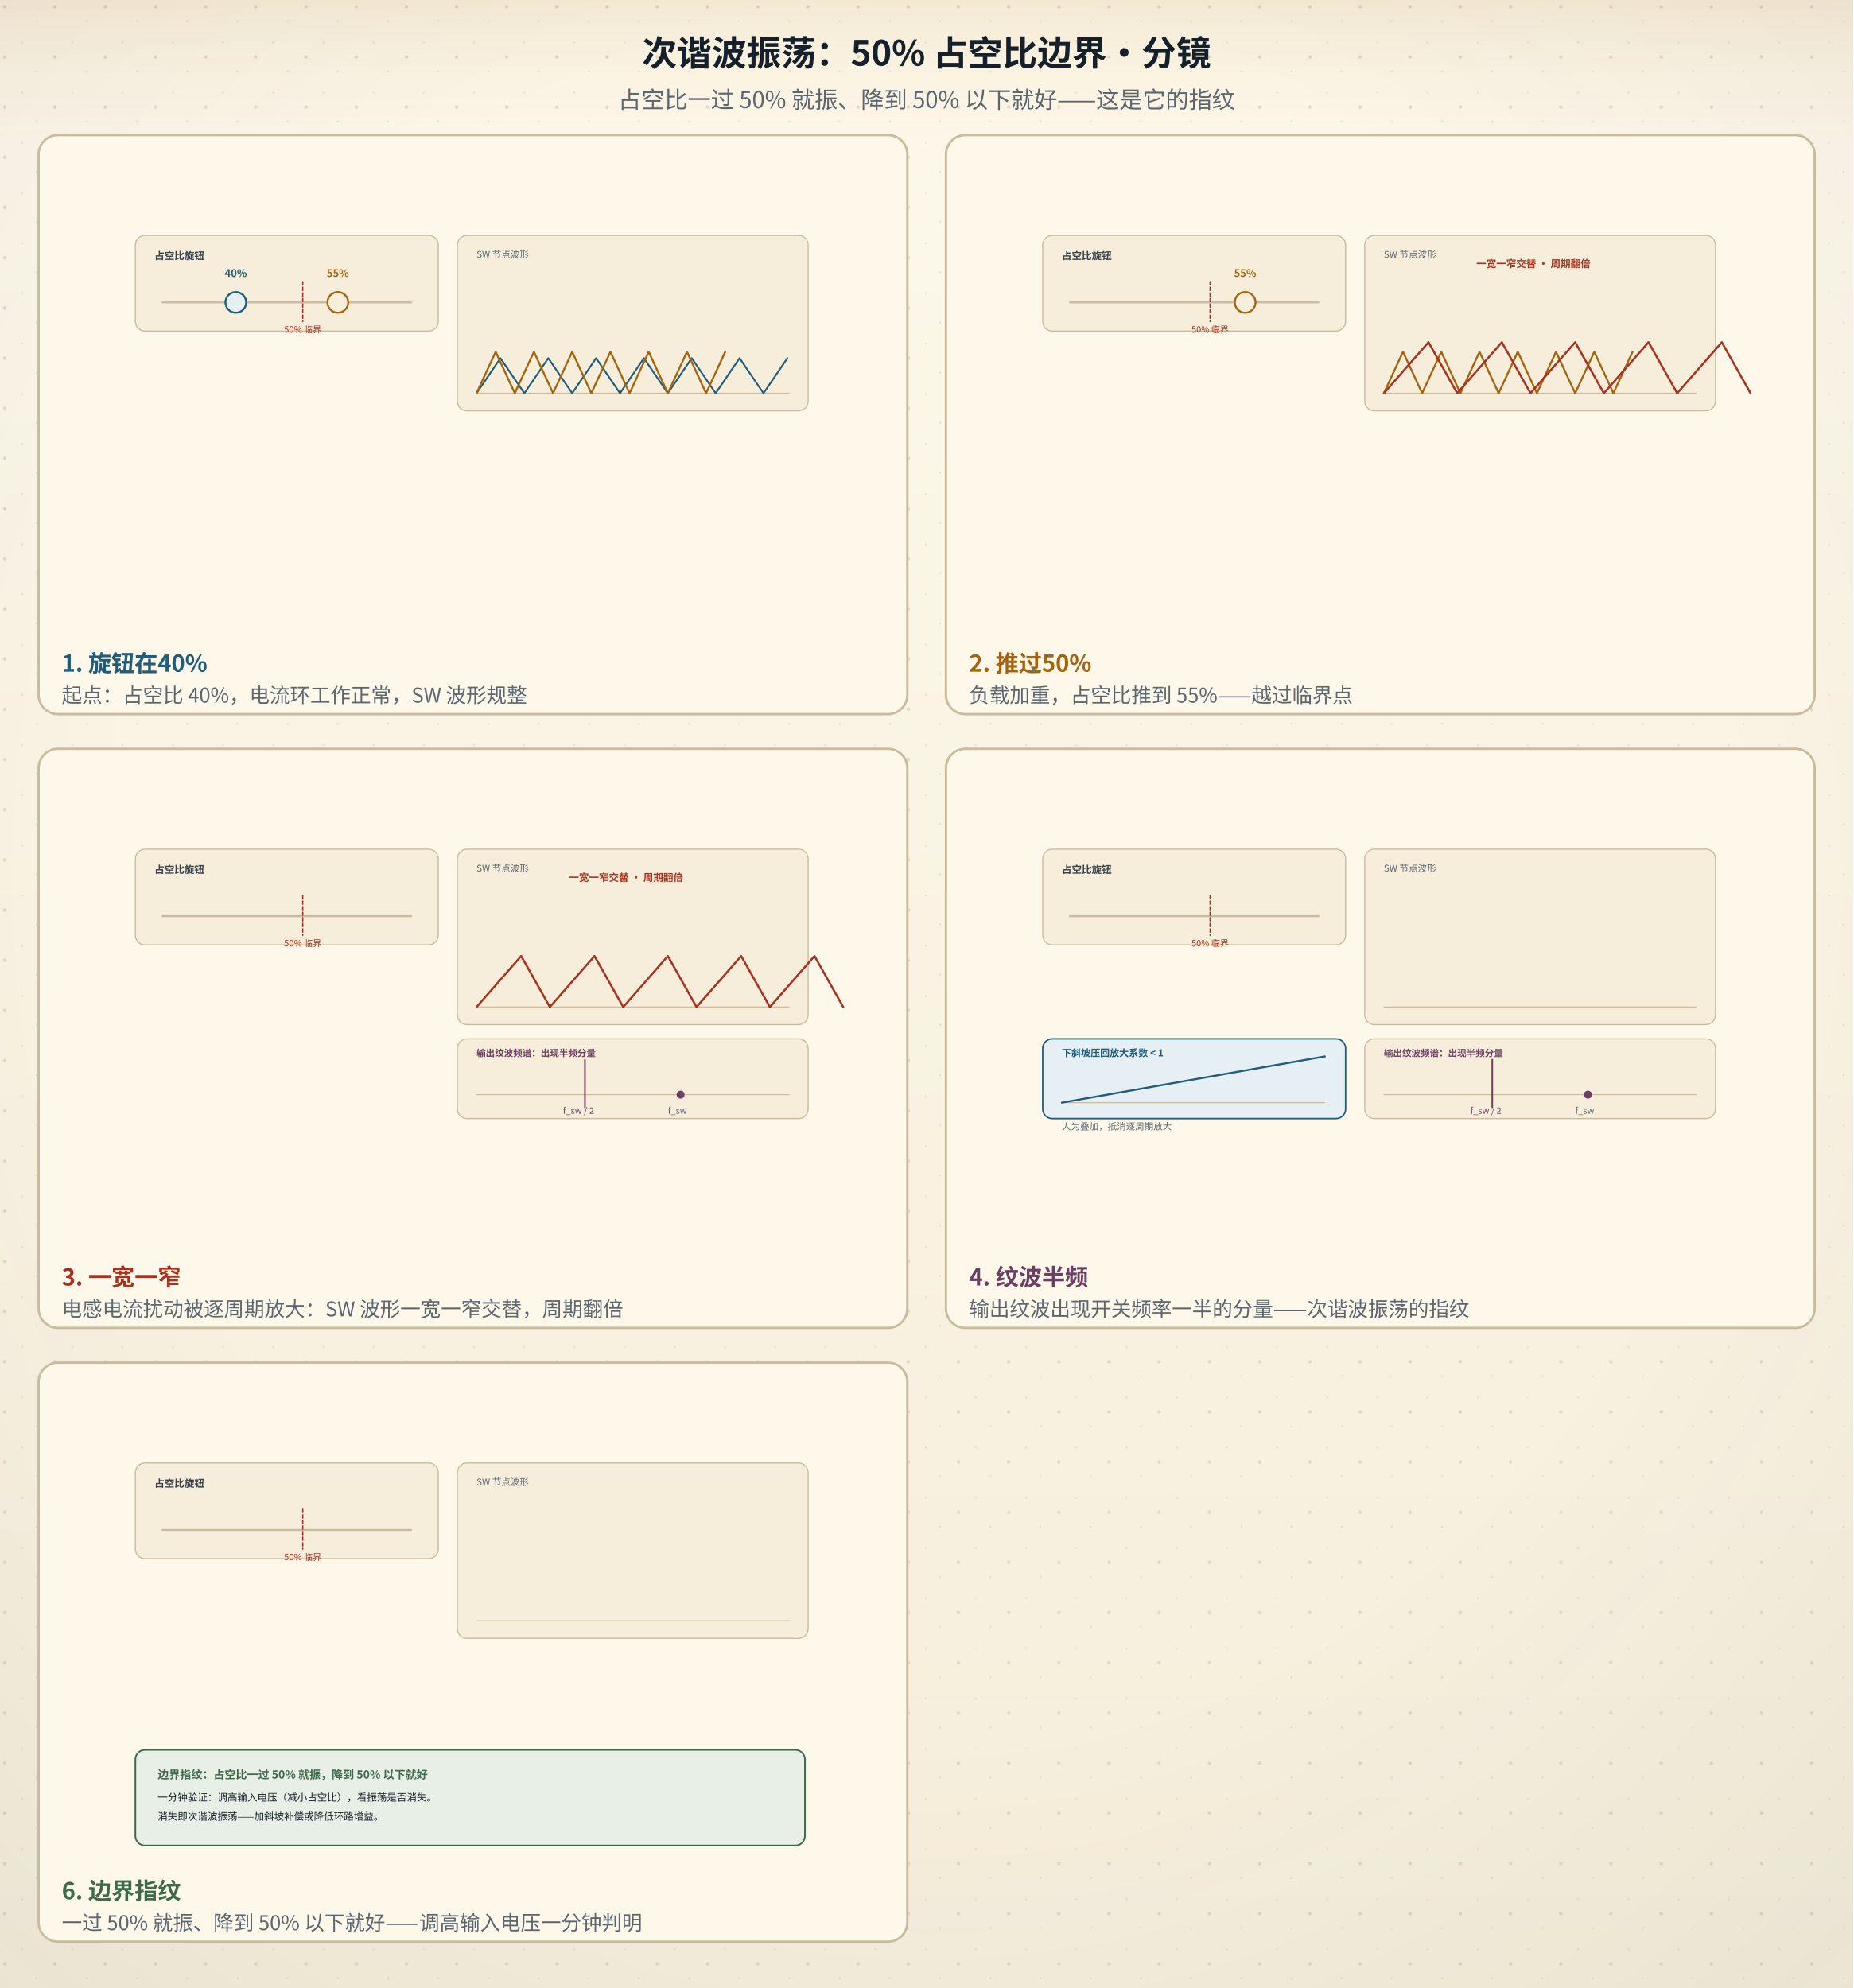
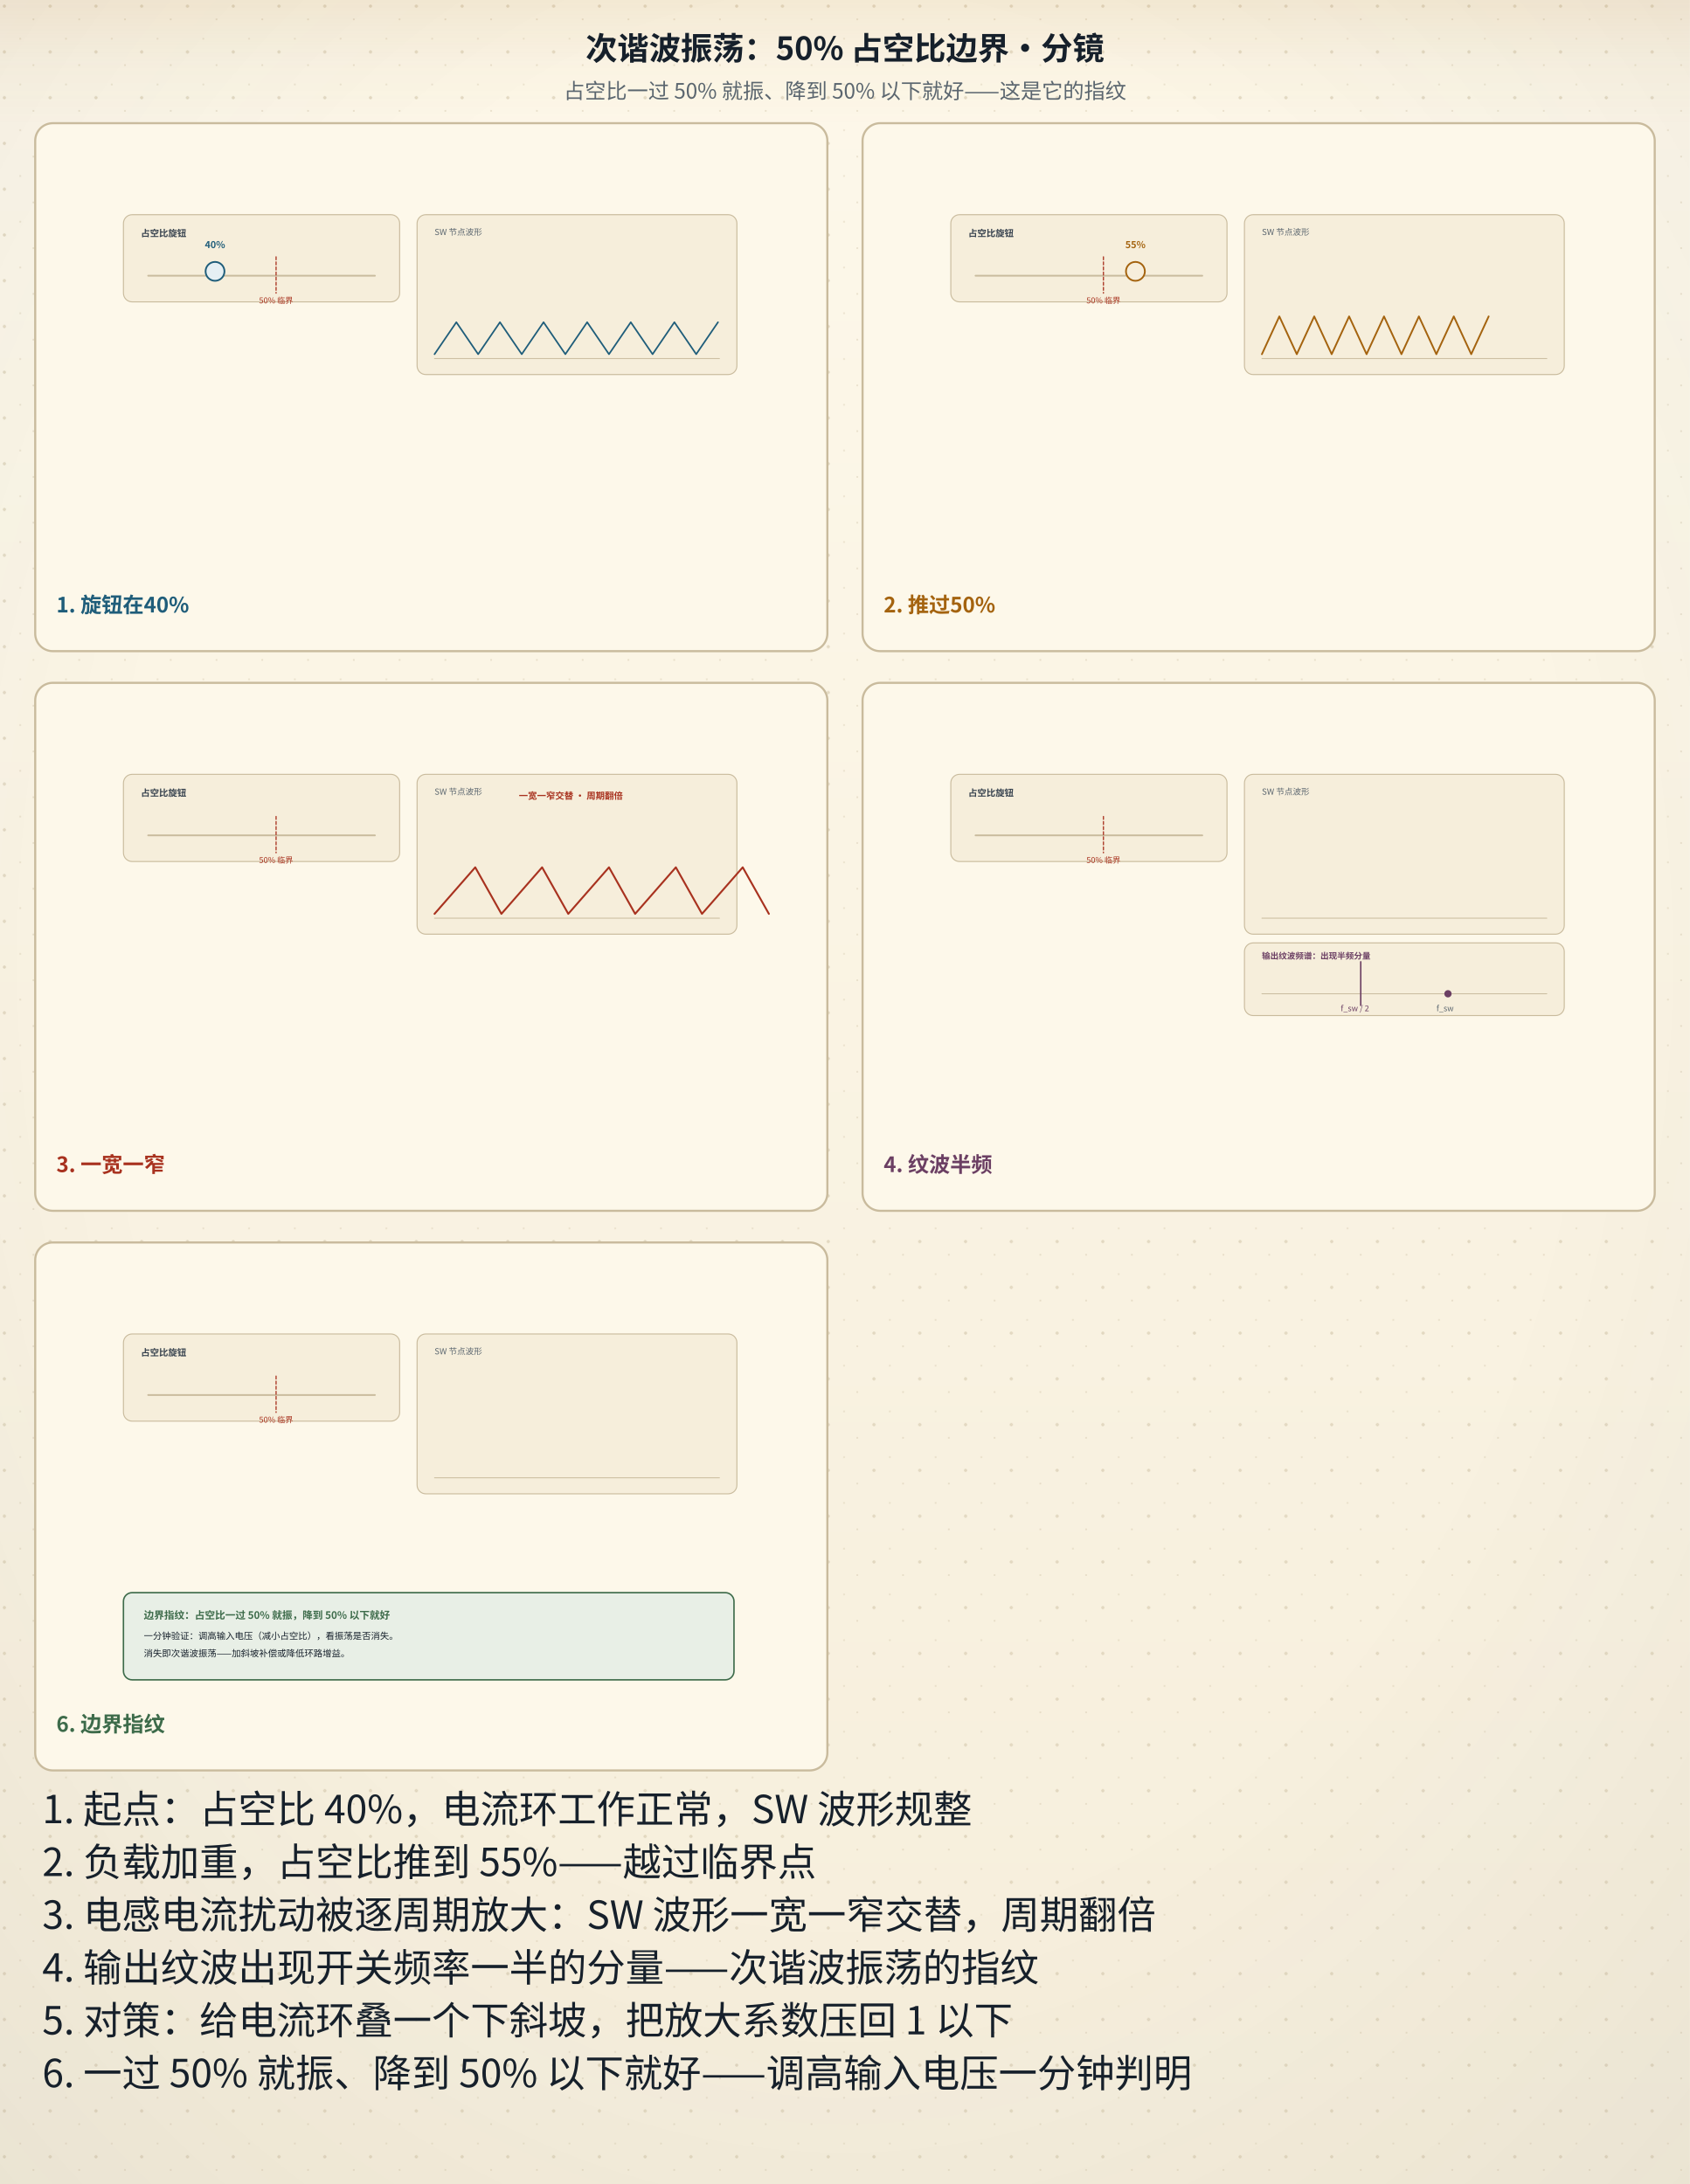
- <svg xmlns="http://www.w3.org/2000/svg" viewBox="0 0 960 1030" role="img" aria-labelledby="sbTitle sbDesc">
+ <svg xmlns="http://www.w3.org/2000/svg" viewBox="0 0 960 1241" role="img" aria-labelledby="sbTitle sbDesc">
  <defs>
    <linearGradient id="bgL" x1="0" y1="0" x2="0" y2="1">
      <stop offset="0" stop-color="#fdf8ea" />
      <stop offset="1" stop-color="#f6eedb" />
    </linearGradient>
    <linearGradient id="bgD" x1="0" y1="0" x2="0" y2="1">
      <stop offset="0" stop-color="#141310" />
      <stop offset="1" stop-color="#1d1a14" />
    </linearGradient>
    <radialGradient id="vig" cx="0.5" cy="0.44" r="0.78">
      <stop offset="0.55" stop-color="#16202b" stop-opacity="0" />
      <stop offset="1" stop-color="#16202b" stop-opacity="0.055" />
    </radialGradient>
    <linearGradient id="hdr" x1="0" y1="0" x2="0" y2="1">
      <stop offset="0" stop-color="#a4630f" stop-opacity="0.10" />
      <stop offset="0.55" stop-color="#a4630f" stop-opacity="0.028" />
      <stop offset="1" stop-color="#a4630f" stop-opacity="0" />
    </linearGradient>
    <linearGradient id="hdrD" x1="0" y1="0" x2="0" y2="1">
      <stop offset="0" stop-color="#dcab63" stop-opacity="0.13" />
      <stop offset="0.55" stop-color="#dcab63" stop-opacity="0.04" />
      <stop offset="1" stop-color="#dcab63" stop-opacity="0" />
    </linearGradient>
    <pattern id="dots" width="26" height="26" patternUnits="userSpaceOnUse">
      <circle cx="2.5" cy="3.5" r="0.9" fill="#c9bb9d" />
      <circle cx="19" cy="11" r="0.55" fill="#c9bb9d" opacity="0.7" />
      <circle cx="11.5" cy="22" r="0.6" fill="#c9bb9d" opacity="0.55" />
    </pattern>
    <filter id="soft" x="-40%" y="-40%" width="180%" height="180%">
      <feDropShadow dx="0" dy="1.4" stdDeviation="2" flood-color="#16202b" flood-opacity="0.13" />
    </filter>
    <filter id="pglow" x="-70%" y="-70%" width="240%" height="240%">
      <feGaussianBlur stdDeviation="1.7" result="b" />
      <feMerge>
        <feMergeNode in="b" />
        <feMergeNode in="SourceGraphic" />
      </feMerge>
    </filter>
  </defs>
-   <rect class="page-bg" width="960" height="1030" fill="url(#bgL)" />
-   <rect class="page-grain" width="960" height="1030" fill="url(#dots)" />
-   <rect class="page-vig" width="960" height="1030" fill="url(#vig)" />
+   <rect class="page-bg" width="960" height="1241" fill="url(#bgL)" />
+   <rect class="page-grain" width="960" height="1241" fill="url(#dots)" />
+   <rect class="page-vig" width="960" height="1241" fill="url(#vig)" />
  <rect class="page-hdr" width="960" height="72" fill="url(#hdr)" />
  <style>
text{font-family:"Segoe UI","Microsoft YaHei","PingFang SC","Hiragino Sans GB","Noto Sans CJK SC","Source Han Sans SC","Noto Sans SC",sans-serif;}
line,path,polyline,polygon{stroke-linecap:round;stroke-linejoin:round}
.page-bg{fill:url(#bgL)}
.page-grain{opacity:.5}
.page-vig{opacity:1}
.page-hdr{fill:url(#hdr)}
@media (prefers-color-scheme: dark){
.page-bg{fill:url(#bgD)}
.page-grain{opacity:.34}
.page-vig{opacity:.5}
.page-hdr{fill:url(#hdrD)}
[fill="#fdf8ea"]{fill:#141310}
[stroke="#fdf8ea"]{stroke:#141310}
[fill="#f6eedb"]{fill:#1d1a14}
[stroke="#f6eedb"]{stroke:#1d1a14}
[fill="#e0d3b8"]{fill:#3b3529}
[stroke="#e0d3b8"]{stroke:#3b3529}
[fill="#c9bb9d"]{fill:#4a4436}
[stroke="#c9bb9d"]{stroke:#4a4436}
[fill="#16202b"]{fill:#ece4d3}
[stroke="#16202b"]{stroke:#ece4d3}
[fill="#37424e"]{fill:#cfc6b4}
[stroke="#37424e"]{stroke:#cfc6b4}
[fill="#5b666f"]{fill:#a79e8b}
[stroke="#5b666f"]{stroke:#a79e8b}
[fill="#8b8272"]{fill:#857c6c}
[stroke="#8b8272"]{stroke:#857c6c}
text[fill="#fdf8ea"]{fill:#f9f3e3}
[fill="#e6eff3"]{fill:#17262e}
[fill="#e4f1f3"]{fill:#15262a}
[fill="#e8efe6"]{fill:#182418}
[fill="#f6e7e1"]{fill:#281a16}
[fill="#f7eedb"]{fill:#292114}
[fill="#efe8ee"]{fill:#241c22}
text[fill="#1f5d7a"]{fill:#7fb7cf}
:is(rect,circle,path,line,polygon,polyline,ellipse,g)[fill="#1f5d7a"]{fill:#2b4d5f}
[stroke="#1f5d7a"]{stroke:#6fa3b9}
text[fill="#2f7f96"]{fill:#8ac9d8}
:is(rect,circle,path,line,polygon,polyline,ellipse,g)[fill="#2f7f96"]{fill:#2b5660}
[stroke="#2f7f96"]{stroke:#77b2c1}
text[fill="#3d6b4a"]{fill:#98c096}
:is(rect,circle,path,line,polygon,polyline,ellipse,g)[fill="#3d6b4a"]{fill:#2f4a33}
[stroke="#3d6b4a"]{stroke:#7aa87c}
text[fill="#a8321f"]{fill:#e0907a}
:is(rect,circle,path,line,polygon,polyline,ellipse,g)[fill="#a8321f"]{fill:#55231b}
[stroke="#a8321f"]{stroke:#c07a63}
text[fill="#a4630f"]{fill:#dcab63}
:is(rect,circle,path,line,polygon,polyline,ellipse,g)[fill="#a4630f"]{fill:#553a17}
[stroke="#a4630f"]{stroke:#c08a45}
text[fill="#6b3f63"]{fill:#c4a2bf}
:is(rect,circle,path,line,polygon,polyline,ellipse,g)[fill="#6b3f63"]{fill:#452c40}
[stroke="#6b3f63"]{stroke:#a17c9b}
}
</style>
  <text x="480" y="34" text-anchor="middle" font-size="18" font-weight="bold" fill="#16202b">次谐波振荡：50% 占空比边界·分镜</text>
  <text x="480" y="56" text-anchor="middle" font-size="12" fill="#5b666f">占空比一过 50% 就振、降到 50% 以下就好——这是它的指纹</text>
  <rect x="20" y="70" width="450" height="300" rx="10" fill="#fdf8ea" stroke="#c9bb9d" stroke-width="1.2" />
-   <g transform="translate(47 84) scale(0.4129)">
+   <g data-storyboard-beat="旋钮在40%" transform="translate(47 84) scale(0.4129)">
    <rect x="56" y="92" width="380" height="120" rx="12" fill="#f6eedb" stroke="#c9bb9d" stroke-width="1.4" />
    <text x="80" y="122" font-size="12.5" font-weight="bold" fill="#37424e">占空比旋钮</text>
    <line x1="90" y1="176" x2="402" y2="176" stroke="#c9bb9d" stroke-width="2.4" />
    <line x1="266" y1="150" x2="266" y2="200" stroke="#a8321f" stroke-width="1.6" stroke-dasharray="4,3" />
    <text x="266" y="214" text-anchor="middle" font-size="11" fill="#a8321f">50% 临界</text>
    <rect x="460" y="92" width="440" height="220" rx="12" fill="#f6eedb" stroke="#c9bb9d" stroke-width="1.4" />
    <text x="484" y="120" font-size="11.5" fill="#5b666f">SW 节点波形</text>
    <line x1="484" y1="290" x2="876" y2="290" stroke="#c9bb9d" stroke-width="1.2" />
-     <circle cx="182" cy="176" r="13" fill="#e6eff3" stroke="#1f5d7a" stroke-width="2.4" />
-     <text x="182" y="144" text-anchor="middle" font-size="13" font-weight="bold" fill="#1f5d7a">40%</text>
-     <path d="M484,290 l30,-44 l30,44 l30,-44 l30,44 l30,-44 l30,44 l30,-44 l30,44 l30,-44 l30,44 l30,-44 l30,44 l30,-44" fill="none" stroke="#1f5d7a" stroke-width="2.2" />
-     <circle cx="310" cy="176" r="13" fill="#f7eedb" stroke="#a4630f" stroke-width="2.4" />
-     <text x="310" y="144" text-anchor="middle" font-size="13" font-weight="bold" fill="#a4630f">55%</text>
-     <path d="M484,290 l24,-52 l24,52 l24,-52 l24,52 l24,-52 l24,52 l24,-52 l24,52 l24,-52 l24,52 l24,-52 l24,52 l24,-52" fill="none" stroke="#a4630f" stroke-width="2.4" />
+     <g transform="translate(0 -6)">
+       <circle cx="182" cy="176" r="13" fill="#e6eff3" stroke="#1f5d7a" stroke-width="2.4" />
+       <text x="182" y="144" text-anchor="middle" font-size="13" font-weight="bold" fill="#1f5d7a">40%</text>
+       <path d="M484,290 l30,-44 l30,44 l30,-44 l30,44 l30,-44 l30,44 l30,-44 l30,44 l30,-44 l30,44 l30,-44 l30,44 l30,-44" fill="none" stroke="#1f5d7a" stroke-width="2.2" />
+     </g>
  </g>
  <text x="32" y="348" font-size="12" font-weight="bold" fill="#1f5d7a">1. 旋钮在40%</text>
-   <text x="32" y="364" font-size="10.5" fill="#5b666f">起点：占空比 40%，电流环工作正常，SW 波形规整</text>
  <rect x="490" y="70" width="450" height="300" rx="10" fill="#fdf8ea" stroke="#c9bb9d" stroke-width="1.2" />
-   <g transform="translate(517 84) scale(0.4129)">
+   <g data-storyboard-beat="推过50%" transform="translate(517 84) scale(0.4129)">
    <rect x="56" y="92" width="380" height="120" rx="12" fill="#f6eedb" stroke="#c9bb9d" stroke-width="1.4" />
    <text x="80" y="122" font-size="12.5" font-weight="bold" fill="#37424e">占空比旋钮</text>
    <line x1="90" y1="176" x2="402" y2="176" stroke="#c9bb9d" stroke-width="2.4" />
    <line x1="266" y1="150" x2="266" y2="200" stroke="#a8321f" stroke-width="1.6" stroke-dasharray="4,3" />
    <text x="266" y="214" text-anchor="middle" font-size="11" fill="#a8321f">50% 临界</text>
    <rect x="460" y="92" width="440" height="220" rx="12" fill="#f6eedb" stroke="#c9bb9d" stroke-width="1.4" />
    <text x="484" y="120" font-size="11.5" fill="#5b666f">SW 节点波形</text>
    <line x1="484" y1="290" x2="876" y2="290" stroke="#c9bb9d" stroke-width="1.2" />
-     <circle cx="310" cy="176" r="13" fill="#f7eedb" stroke="#a4630f" stroke-width="2.4" />
-     <text x="310" y="144" text-anchor="middle" font-size="13" font-weight="bold" fill="#a4630f">55%</text>
-     <path d="M484,290 l24,-52 l24,52 l24,-52 l24,52 l24,-52 l24,52 l24,-52 l24,52 l24,-52 l24,52 l24,-52 l24,52 l24,-52" fill="none" stroke="#a4630f" stroke-width="2.4" />
-     <path d="M484,290 l56,-64 l36,64 l56,-64 l36,64 l56,-64 l36,64 l56,-64 l36,64 l56,-64 l36,64" fill="none" stroke="#a8321f" stroke-width="2.6" />
-     <text x="600" y="132" font-size="12.5" font-weight="bold" fill="#a8321f">一宽一窄交替 · 周期翻倍</text>
+     <g transform="translate(0 -6)">
+       <circle cx="310" cy="176" r="13" fill="#f7eedb" stroke="#a4630f" stroke-width="2.4" />
+       <text x="310" y="144" text-anchor="middle" font-size="13" font-weight="bold" fill="#a4630f">55%</text>
+       <path d="M484,290 l24,-52 l24,52 l24,-52 l24,52 l24,-52 l24,52 l24,-52 l24,52 l24,-52 l24,52 l24,-52 l24,52 l24,-52" fill="none" stroke="#a4630f" stroke-width="2.4" />
+     </g>
  </g>
  <text x="502" y="348" font-size="12" font-weight="bold" fill="#a4630f">2. 推过50%</text>
-   <text x="502" y="364" font-size="10.5" fill="#5b666f">负载加重，占空比推到 55%——越过临界点</text>
  <rect x="20" y="388" width="450" height="300" rx="10" fill="#fdf8ea" stroke="#c9bb9d" stroke-width="1.2" />
-   <g transform="translate(47 402) scale(0.4129)">
+   <g data-storyboard-beat="一宽一窄" transform="translate(47 402) scale(0.4129)">
    <rect x="56" y="92" width="380" height="120" rx="12" fill="#f6eedb" stroke="#c9bb9d" stroke-width="1.4" />
    <text x="80" y="122" font-size="12.5" font-weight="bold" fill="#37424e">占空比旋钮</text>
    <line x1="90" y1="176" x2="402" y2="176" stroke="#c9bb9d" stroke-width="2.4" />
    <line x1="266" y1="150" x2="266" y2="200" stroke="#a8321f" stroke-width="1.6" stroke-dasharray="4,3" />
    <text x="266" y="214" text-anchor="middle" font-size="11" fill="#a8321f">50% 临界</text>
    <rect x="460" y="92" width="440" height="220" rx="12" fill="#f6eedb" stroke="#c9bb9d" stroke-width="1.4" />
    <text x="484" y="120" font-size="11.5" fill="#5b666f">SW 节点波形</text>
    <line x1="484" y1="290" x2="876" y2="290" stroke="#c9bb9d" stroke-width="1.2" />
-     <path d="M484,290 l56,-64 l36,64 l56,-64 l36,64 l56,-64 l36,64 l56,-64 l36,64 l56,-64 l36,64" fill="none" stroke="#a8321f" stroke-width="2.6" />
-     <text x="600" y="132" font-size="12.5" font-weight="bold" fill="#a8321f">一宽一窄交替 · 周期翻倍</text>
-     <rect x="460" y="330" width="440" height="100" rx="12" fill="#f6eedb" stroke="#c9bb9d" stroke-width="1.4" />
-     <line x1="484" y1="400" x2="876" y2="400" stroke="#c9bb9d" stroke-width="1.2" />
-     <line x1="620" y1="356" x2="620" y2="416" stroke="#6b3f63" stroke-width="2" />
-     <text x="612" y="424" text-anchor="middle" font-size="11" fill="#6b3f63">f_sw / 2</text>
-     <circle cx="740" cy="400" r="5" fill="#6b3f63" />
-     <text x="736" y="424" text-anchor="middle" font-size="11" fill="#5b666f">f_sw</text>
-     <text x="484" y="352" font-size="11.5" font-weight="bold" fill="#6b3f63">输出纹波频谱：出现半频分量</text>
+     <g transform="translate(0 -6)">
+       <path d="M484,290 l56,-64 l36,64 l56,-64 l36,64 l56,-64 l36,64 l56,-64 l36,64 l56,-64 l36,64" fill="none" stroke="#a8321f" stroke-width="2.6" />
+       <text x="600" y="132" font-size="12.5" font-weight="bold" fill="#a8321f">一宽一窄交替 · 周期翻倍</text>
+     </g>
  </g>
  <text x="32" y="666" font-size="12" font-weight="bold" fill="#a8321f">3. 一宽一窄</text>
-   <text x="32" y="682" font-size="10.5" fill="#5b666f">电感电流扰动被逐周期放大：SW 波形一宽一窄交替，周期翻倍</text>
  <rect x="490" y="388" width="450" height="300" rx="10" fill="#fdf8ea" stroke="#c9bb9d" stroke-width="1.2" />
-   <g transform="translate(517 402) scale(0.4129)">
+   <g data-storyboard-beat="纹波半频" transform="translate(517 402) scale(0.4129)">
    <rect x="56" y="92" width="380" height="120" rx="12" fill="#f6eedb" stroke="#c9bb9d" stroke-width="1.4" />
    <text x="80" y="122" font-size="12.5" font-weight="bold" fill="#37424e">占空比旋钮</text>
    <line x1="90" y1="176" x2="402" y2="176" stroke="#c9bb9d" stroke-width="2.4" />
    <line x1="266" y1="150" x2="266" y2="200" stroke="#a8321f" stroke-width="1.6" stroke-dasharray="4,3" />
    <text x="266" y="214" text-anchor="middle" font-size="11" fill="#a8321f">50% 临界</text>
    <rect x="460" y="92" width="440" height="220" rx="12" fill="#f6eedb" stroke="#c9bb9d" stroke-width="1.4" />
    <text x="484" y="120" font-size="11.5" fill="#5b666f">SW 节点波形</text>
    <line x1="484" y1="290" x2="876" y2="290" stroke="#c9bb9d" stroke-width="1.2" />
-     <rect x="460" y="330" width="440" height="100" rx="12" fill="#f6eedb" stroke="#c9bb9d" stroke-width="1.4" />
-     <line x1="484" y1="400" x2="876" y2="400" stroke="#c9bb9d" stroke-width="1.2" />
-     <line x1="620" y1="356" x2="620" y2="416" stroke="#6b3f63" stroke-width="2" />
-     <text x="612" y="424" text-anchor="middle" font-size="11" fill="#6b3f63">f_sw / 2</text>
-     <circle cx="740" cy="400" r="5" fill="#6b3f63" />
-     <text x="736" y="424" text-anchor="middle" font-size="11" fill="#5b666f">f_sw</text>
-     <text x="484" y="352" font-size="11.5" font-weight="bold" fill="#6b3f63">输出纹波频谱：出现半频分量</text>
-     <rect x="56" y="330" width="380" height="100" rx="12" fill="#e6eff3" stroke="#1f5d7a" stroke-width="1.8" />
-     <line x1="80" y1="410" x2="410" y2="410" stroke="#c9bb9d" stroke-width="1.2" />
-     <path d="M80,410 L410,352" fill="none" stroke="#1f5d7a" stroke-width="2.4" />
-     <text x="80" y="352" font-size="12" font-weight="bold" fill="#1f5d7a">下斜坡压回放大系数 &lt; 1</text>
-     <text x="80" y="444" font-size="11.5" fill="#5b666f">人为叠加，抵消逐周期放大</text>
+     <g transform="translate(0 -6)">
+       <rect x="460" y="330" width="440" height="100" rx="12" fill="#f6eedb" stroke="#c9bb9d" stroke-width="1.4" />
+       <line x1="484" y1="400" x2="876" y2="400" stroke="#c9bb9d" stroke-width="1.2" />
+       <line x1="620" y1="356" x2="620" y2="416" stroke="#6b3f63" stroke-width="2" />
+       <text x="612" y="424" text-anchor="middle" font-size="11" fill="#6b3f63">f_sw / 2</text>
+       <circle cx="740" cy="400" r="5" fill="#6b3f63" />
+       <text x="736" y="424" text-anchor="middle" font-size="11" fill="#5b666f">f_sw</text>
+       <text x="484" y="352" font-size="11.5" font-weight="bold" fill="#6b3f63">输出纹波频谱：出现半频分量</text>
+     </g>
  </g>
  <text x="502" y="666" font-size="12" font-weight="bold" fill="#6b3f63">4. 纹波半频</text>
-   <text x="502" y="682" font-size="10.5" fill="#5b666f">输出纹波出现开关频率一半的分量——次谐波振荡的指纹</text>
  <rect x="20" y="706" width="450" height="300" rx="10" fill="#fdf8ea" stroke="#c9bb9d" stroke-width="1.2" />
-   <g transform="translate(47 720) scale(0.4129)">
+   <g data-storyboard-beat="边界指纹" transform="translate(47 720) scale(0.4129)">
    <rect x="56" y="92" width="380" height="120" rx="12" fill="#f6eedb" stroke="#c9bb9d" stroke-width="1.4" />
    <text x="80" y="122" font-size="12.5" font-weight="bold" fill="#37424e">占空比旋钮</text>
    <line x1="90" y1="176" x2="402" y2="176" stroke="#c9bb9d" stroke-width="2.4" />
    <line x1="266" y1="150" x2="266" y2="200" stroke="#a8321f" stroke-width="1.6" stroke-dasharray="4,3" />
    <text x="266" y="214" text-anchor="middle" font-size="11" fill="#a8321f">50% 临界</text>
    <rect x="460" y="92" width="440" height="220" rx="12" fill="#f6eedb" stroke="#c9bb9d" stroke-width="1.4" />
    <text x="484" y="120" font-size="11.5" fill="#5b666f">SW 节点波形</text>
    <line x1="484" y1="290" x2="876" y2="290" stroke="#c9bb9d" stroke-width="1.2" />
-     <rect x="56" y="452" width="840" height="120" rx="12" fill="#e8efe6" stroke="#3d6b4a" stroke-width="2" />
-     <text x="84" y="488" font-size="14" font-weight="bold" fill="#3d6b4a">边界指纹：占空比一过 50% 就振，降到 50% 以下就好</text>
-     <text x="84" y="516" font-size="12.5" fill="#16202b">一分钟验证：调高输入电压（减小占空比），看振荡是否消失。</text>
-     <text x="84" y="540" font-size="12.5" fill="#16202b">消失即次谐波振荡——加斜坡补偿或降低环路增益。</text>
+     <g transform="translate(0 -4)">
+       <rect x="56" y="452" width="840" height="120" rx="12" fill="#e8efe6" stroke="#3d6b4a" stroke-width="2" />
+       <text x="84" y="488" font-size="14" font-weight="bold" fill="#3d6b4a">边界指纹：占空比一过 50% 就振，降到 50% 以下就好</text>
+       <text x="84" y="516" font-size="12.5" fill="#16202b">一分钟验证：调高输入电压（减小占空比），看振荡是否消失。</text>
+       <text x="84" y="540" font-size="12.5" fill="#16202b">消失即次谐波振荡——加斜坡补偿或降低环路增益。</text>
+     </g>
  </g>
  <text x="32" y="984" font-size="12" font-weight="bold" fill="#3d6b4a">6. 边界指纹</text>
-   <text x="32" y="1000" font-size="10.5" fill="#5b666f">一过 50% 就振、降到 50% 以下就好——调高输入电压一分钟判明</text>
+   <text x="24" y="1036" font-size="22" fill="#16202b">1. 起点：占空比 40%，电流环工作正常，SW 波形规整</text>
+   <text x="24" y="1066" font-size="22" fill="#16202b">2. 负载加重，占空比推到 55%——越过临界点</text>
+   <text x="24" y="1096" font-size="22" fill="#16202b">3. 电感电流扰动被逐周期放大：SW 波形一宽一窄交替，周期翻倍</text>
+   <text x="24" y="1126" font-size="22" fill="#16202b">4. 输出纹波出现开关频率一半的分量——次谐波振荡的指纹</text>
+   <text x="24" y="1156" font-size="22" fill="#16202b">5. 对策：给电流环叠一个下斜坡，把放大系数压回 1 以下</text>
+   <text x="24" y="1186" font-size="22" fill="#16202b">6. 一过 50% 就振、降到 50% 以下就好——调高输入电压一分钟判明</text>
</svg>
